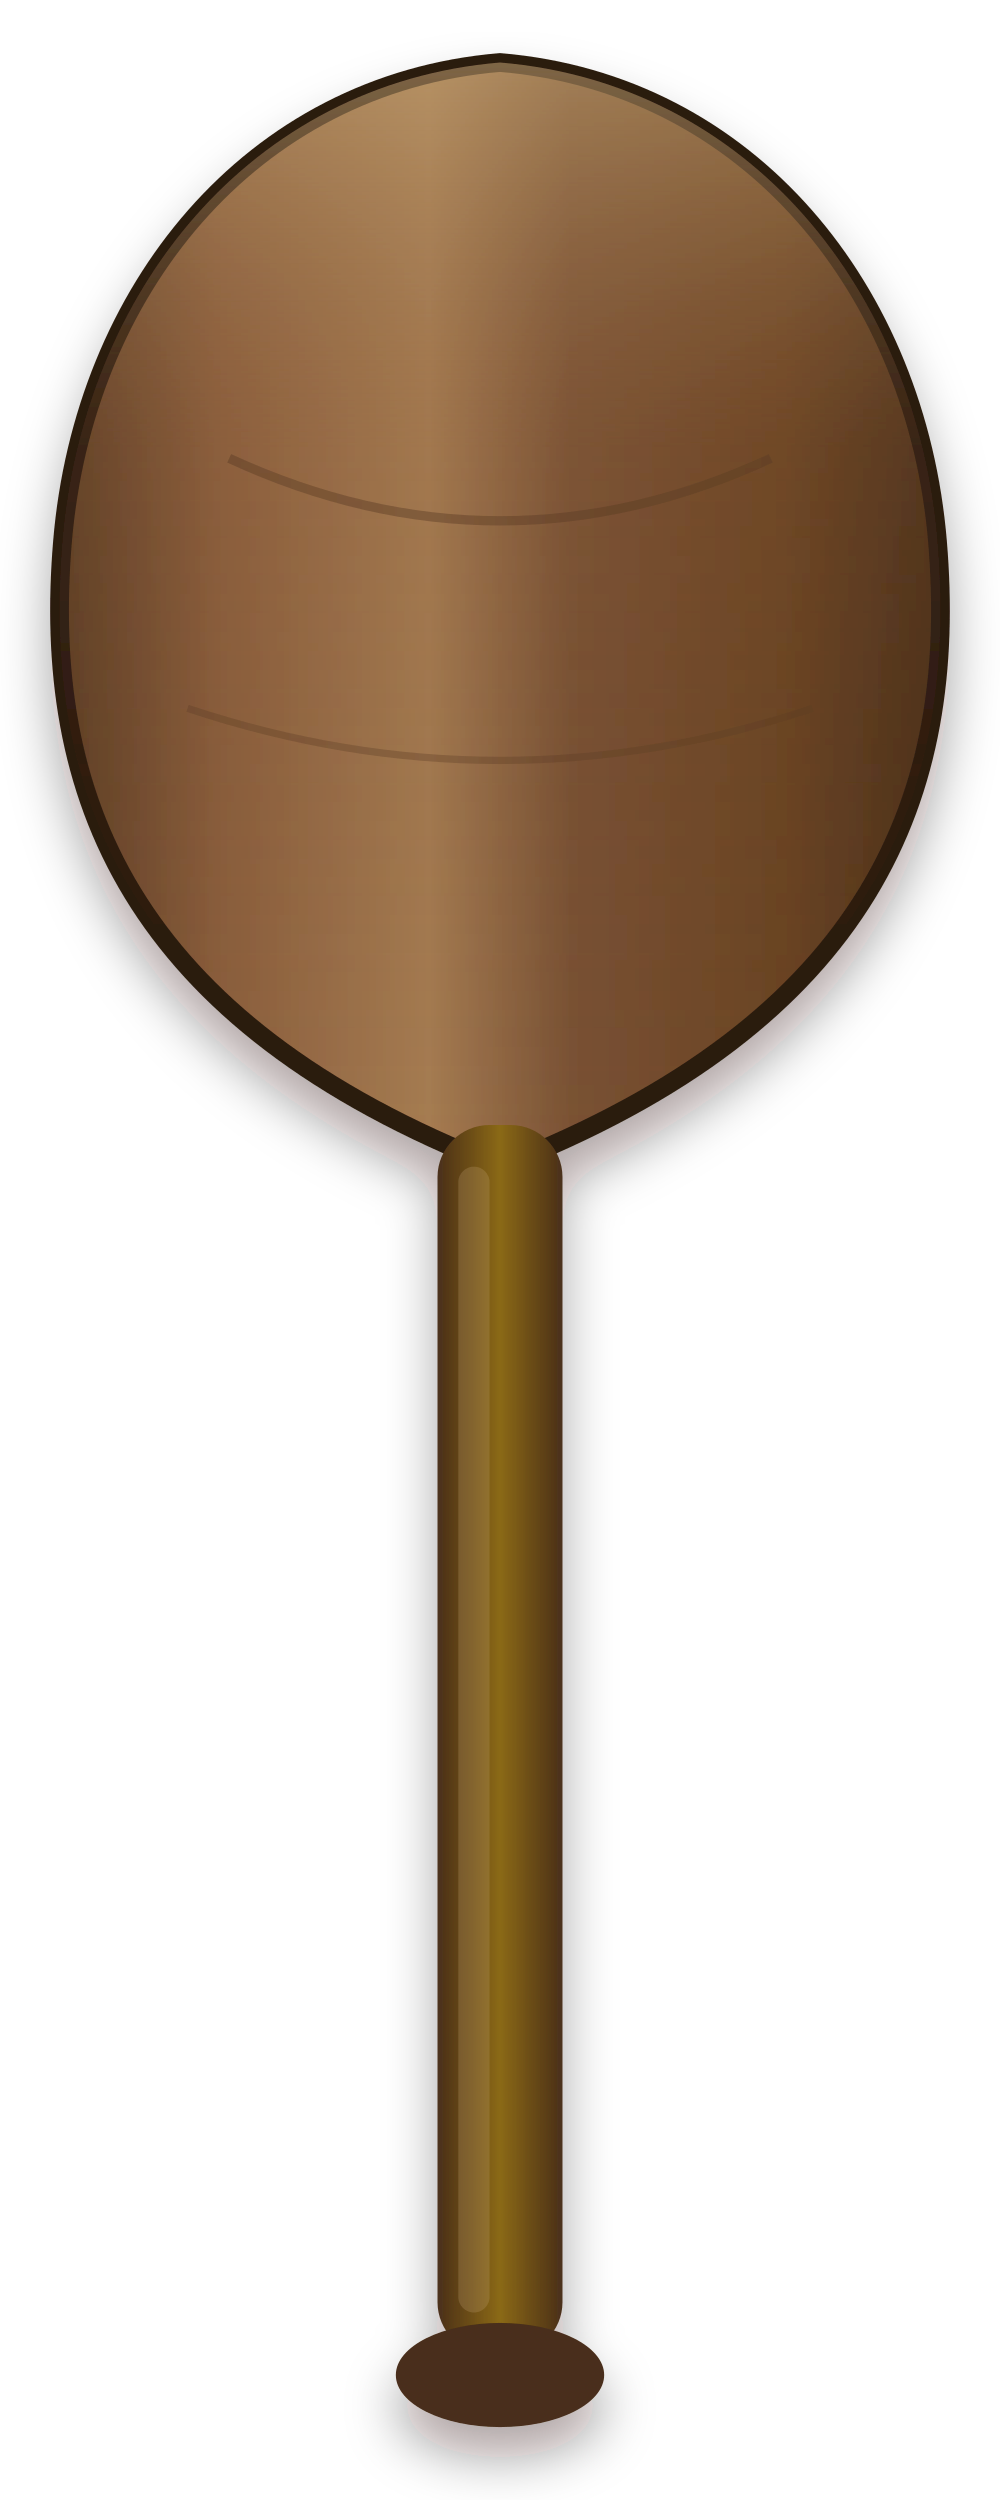
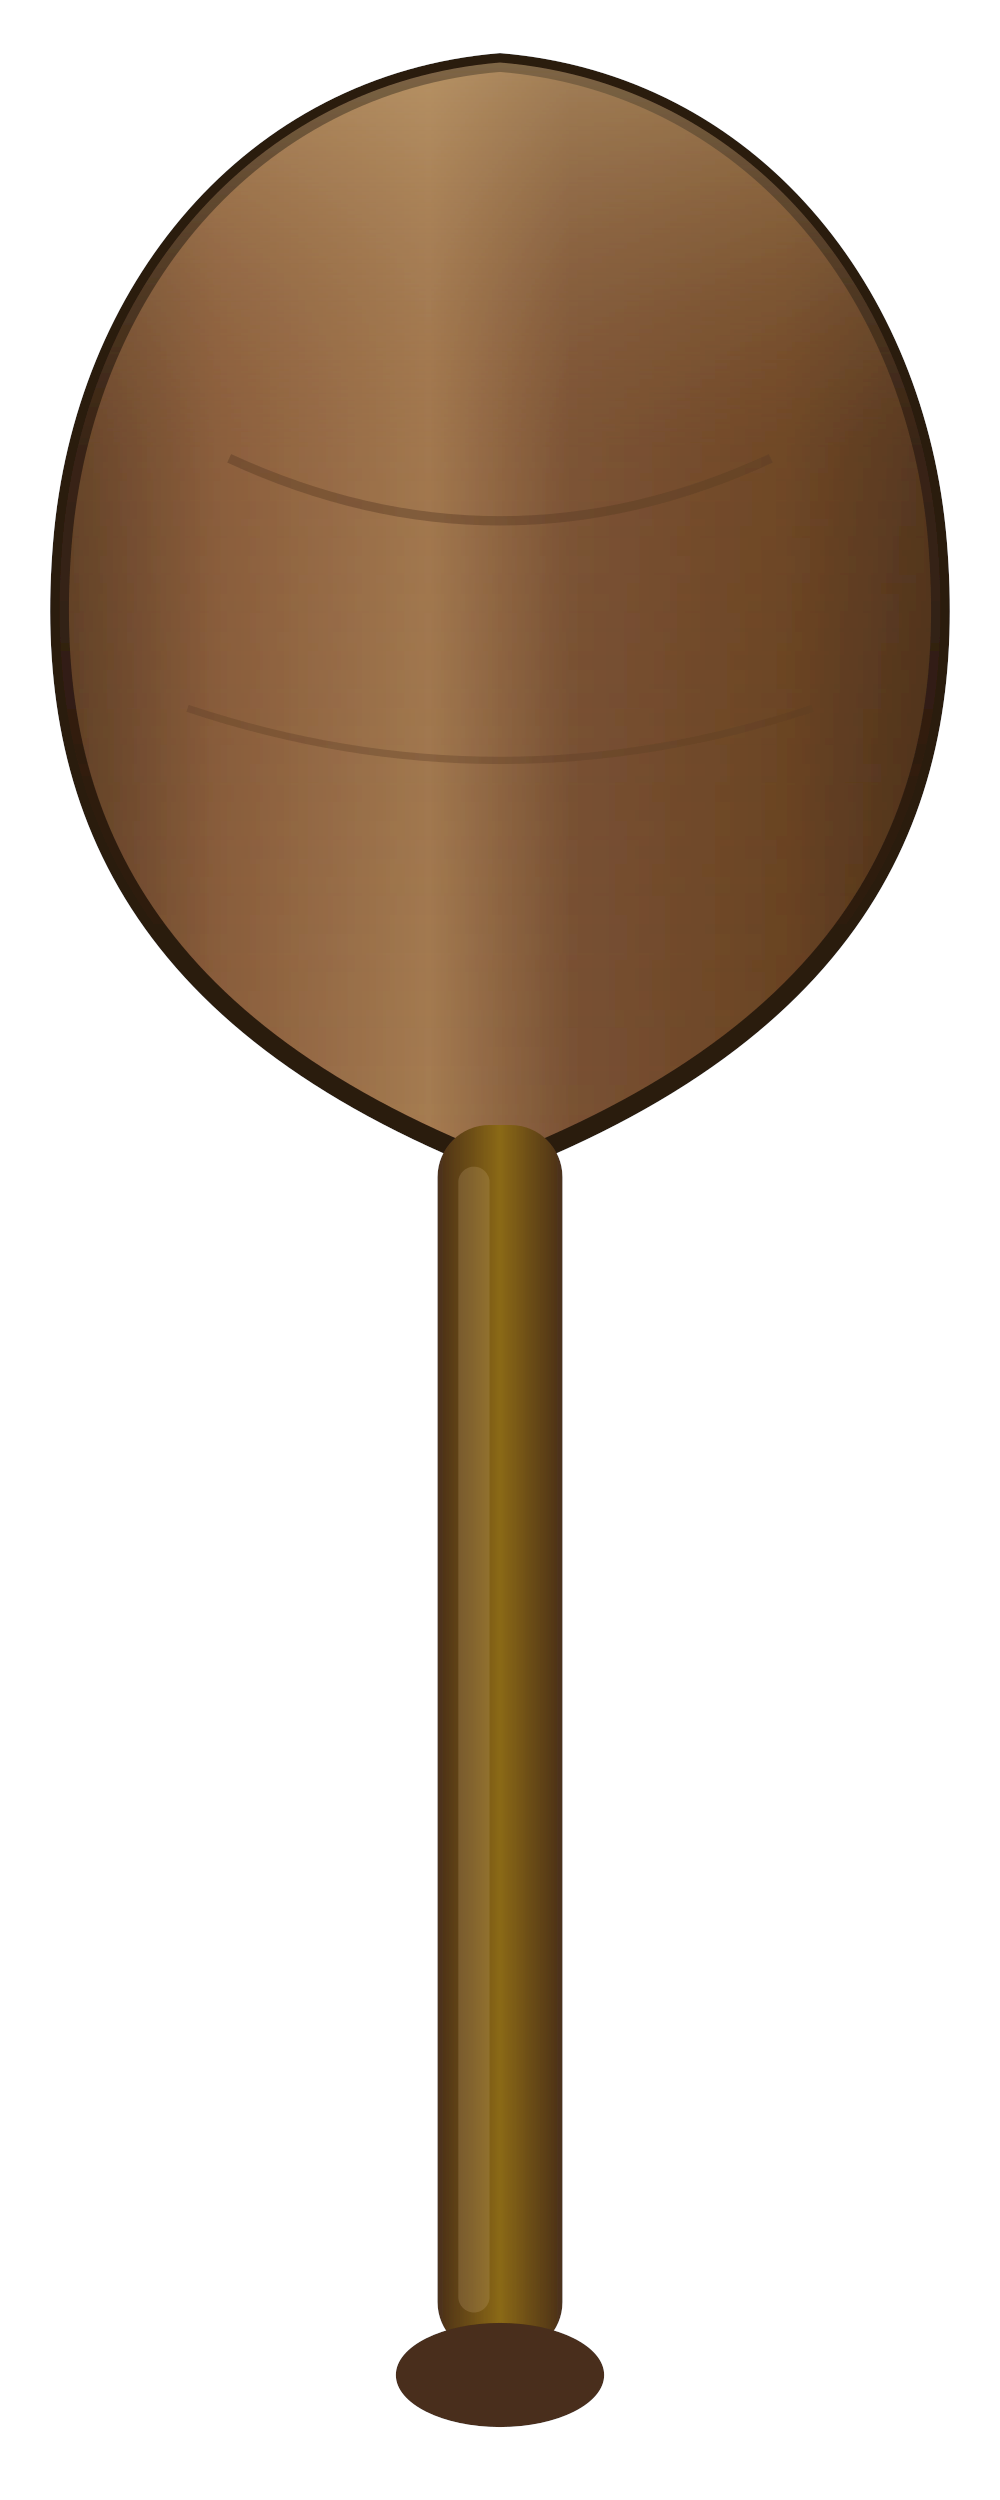
<svg xmlns="http://www.w3.org/2000/svg" viewBox="0 0 96 240" role="img" aria-label="Cedar canoe paddle silhouette">
  <defs>
    <linearGradient id="cedarBase" x1="0%" y1="0%" x2="100%" y2="0%">
      <stop offset="0%" stop-color="#5C3D24" />
      <stop offset="18%" stop-color="#8B5E3C" />
      <stop offset="42%" stop-color="#A67C52" />
      <stop offset="58%" stop-color="#7A5234" />
      <stop offset="82%" stop-color="#6B4423" />
      <stop offset="100%" stop-color="#4A2F1A" />
    </linearGradient>
    <linearGradient id="cedarHighlight" x1="50%" y1="0%" x2="50%" y2="100%">
      <stop offset="0%" stop-color="#C4A574" stop-opacity="0.55" />
      <stop offset="35%" stop-color="#8B5E3C" stop-opacity="0.15" />
      <stop offset="100%" stop-color="#3E2818" stop-opacity="0" />
    </linearGradient>
    <linearGradient id="shaftGrain" x1="0%" y1="0%" x2="100%" y2="0%">
      <stop offset="0%" stop-color="#4A2F1A" />
      <stop offset="50%" stop-color="#8B6914" />
      <stop offset="100%" stop-color="#4A2F1A" />
    </linearGradient>
-     <filter id="paddleShadow" x="-25%" y="-10%" width="150%" height="130%">
-       <feDropShadow dx="0" dy="3" stdDeviation="2.5" flood-color="#1C1208" flood-opacity="0.35" />
+     <filter id="paddleShadow" x="-35%" y="-20%" width="170%" height="150%">
+       <feDropShadow dx="0" dy="2" stdDeviation="2" flood-color="#0F172A" flood-opacity="0.45" />
+       <feDropShadow dx="0" dy="0" stdDeviation="5" flood-color="#FFFFFF" flood-opacity="0.55" />
    </filter>
  </defs>
  <g filter="url(#paddleShadow)">
    <path d="M48 6          C72 8 88 28 90 52          C92 76 84 98 48 112          C12 98 4 76 6 52          C8 28 24 8 48 6 Z" fill="url(#cedarBase)" stroke="#2A1A0E" stroke-width="1.8" stroke-linejoin="round" />
    <path d="M48 6          C72 8 88 28 90 52          C92 76 84 98 48 112          C12 98 4 76 6 52          C8 28 24 8 48 6 Z" fill="url(#cedarHighlight)" />
    <path d="M22 44 Q48 56 74 44" fill="none" stroke="#5C3D24" stroke-width="0.9" stroke-opacity="0.45" />
    <path d="M18 68 Q48 78 78 68" fill="none" stroke="#5C3D24" stroke-width="0.7" stroke-opacity="0.35" />
    <rect x="42" y="108" width="12" height="118" rx="5" fill="url(#shaftGrain)" />
    <rect x="44" y="112" width="3" height="110" rx="1.5" fill="#C4A574" fill-opacity="0.25" />
    <ellipse cx="48" cy="228" rx="10" ry="5" fill="#4A2F1A" />
  </g>
</svg>
